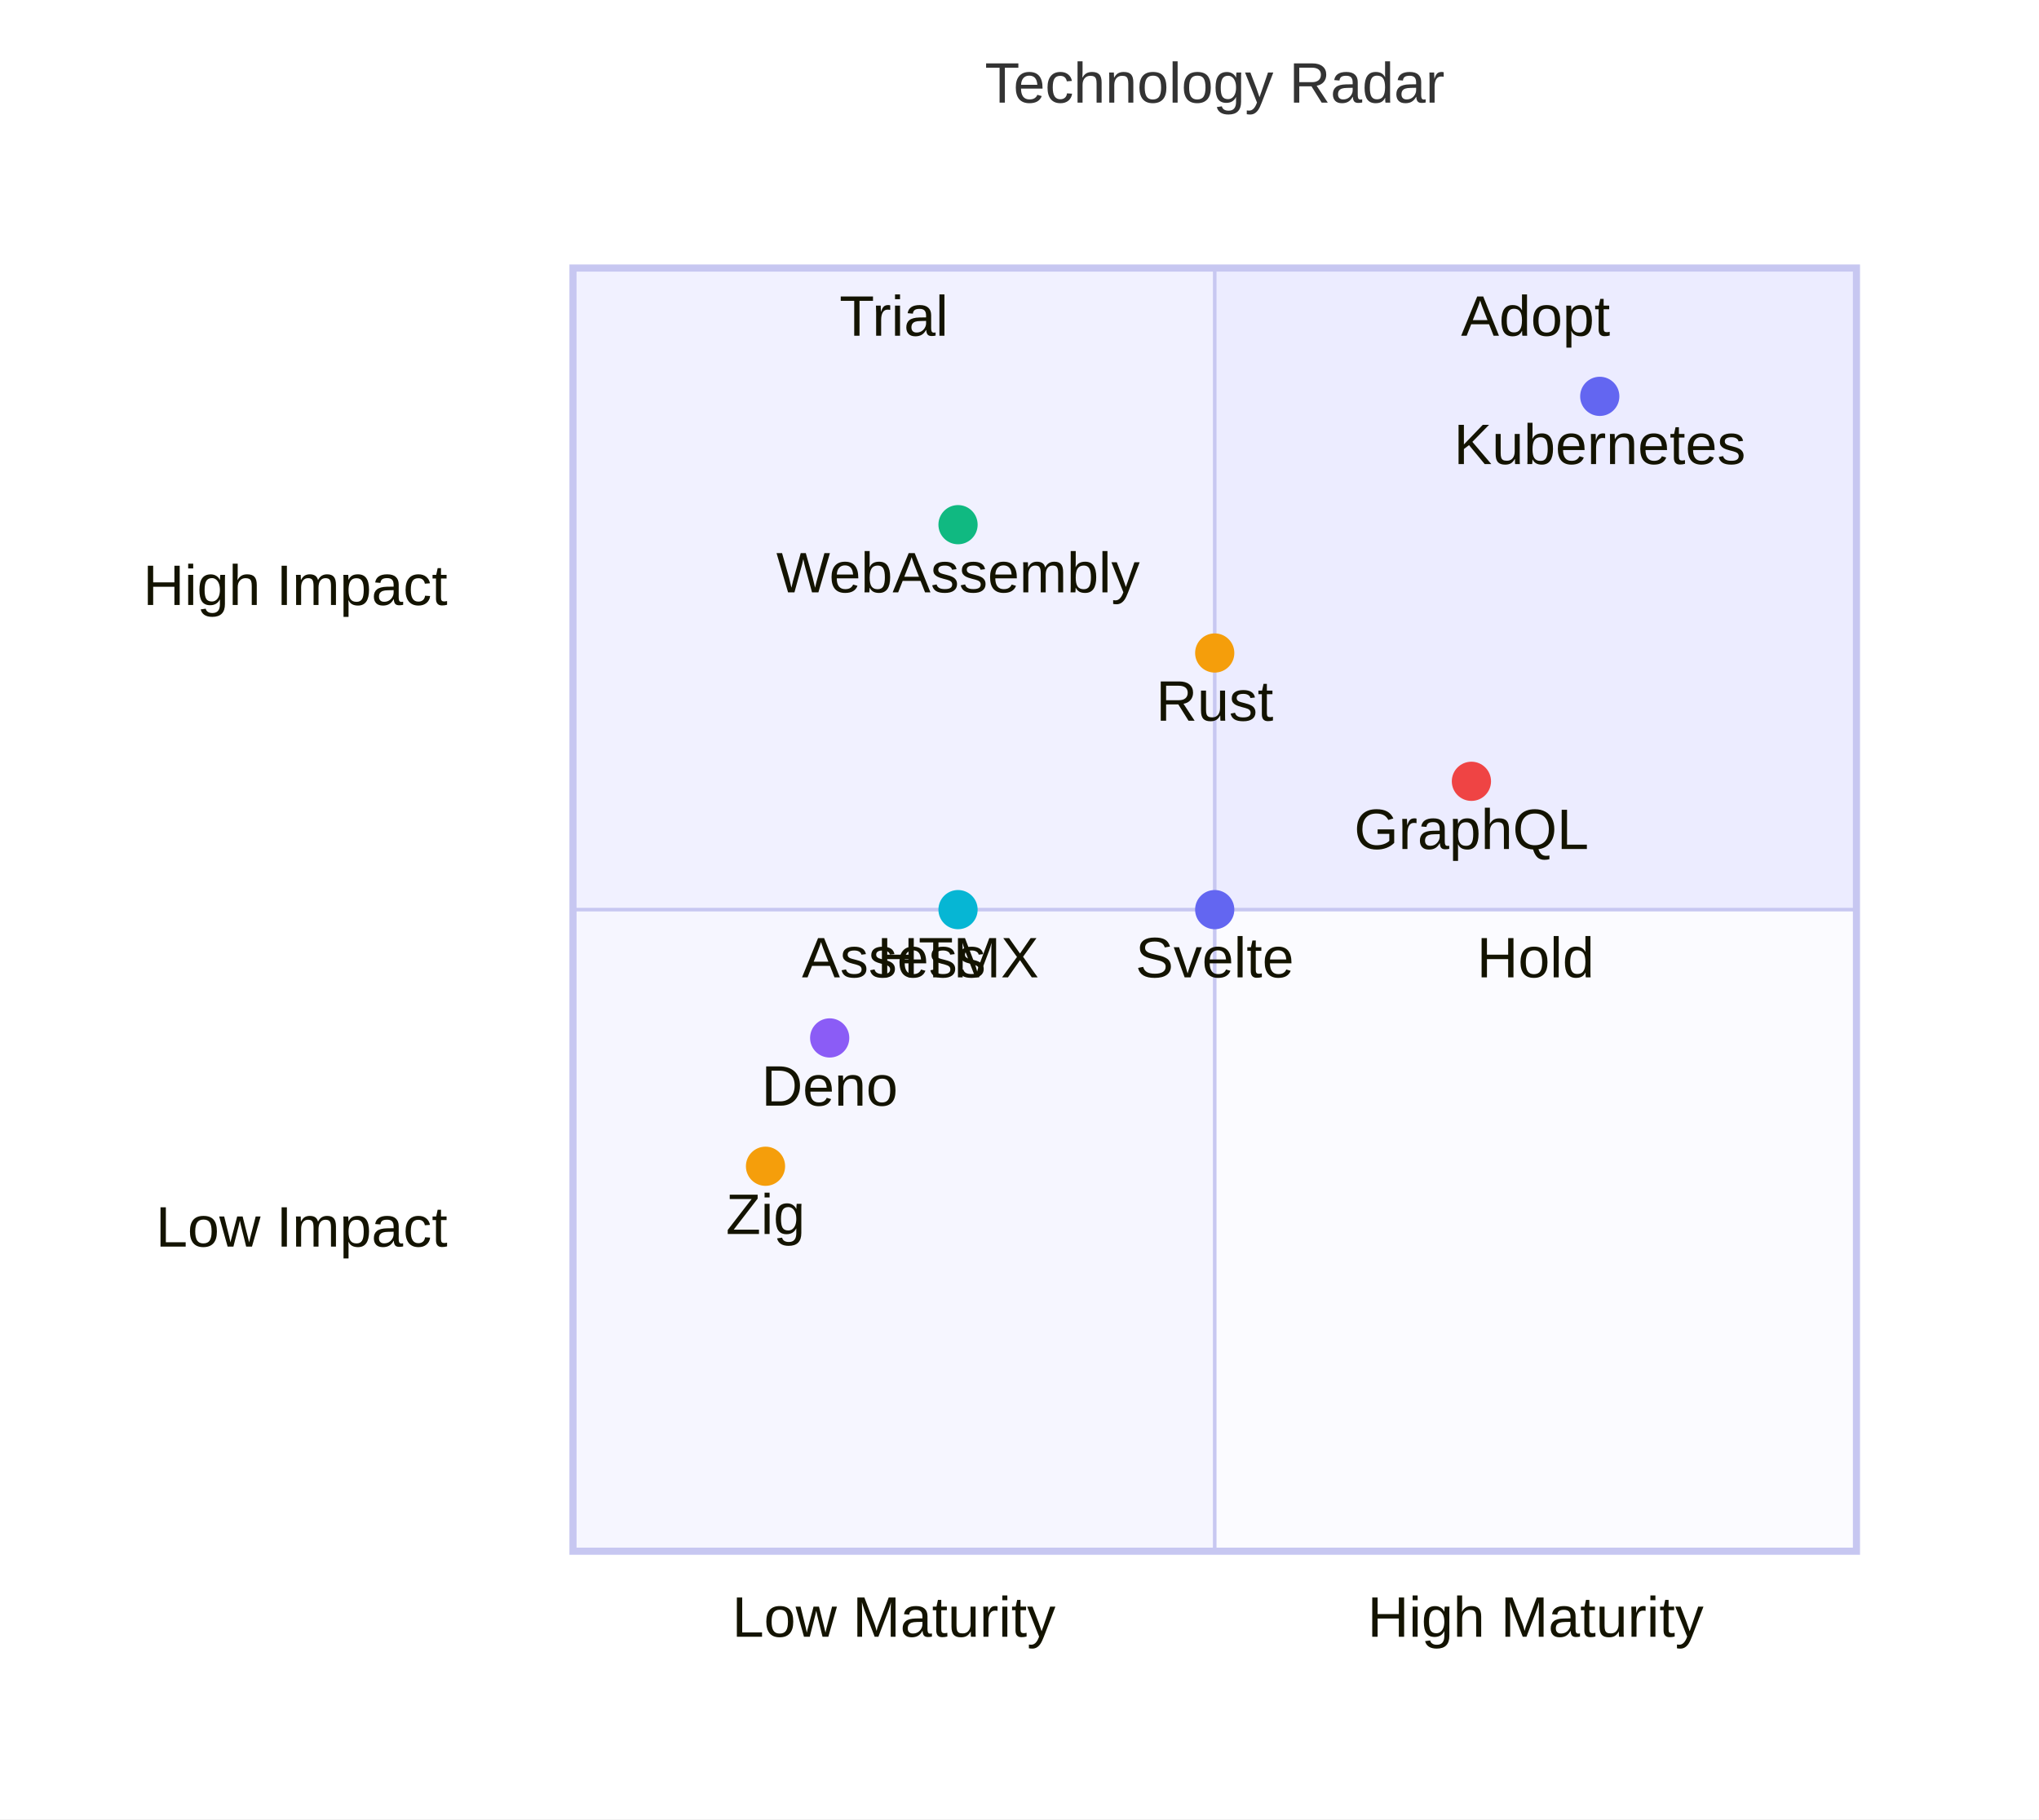
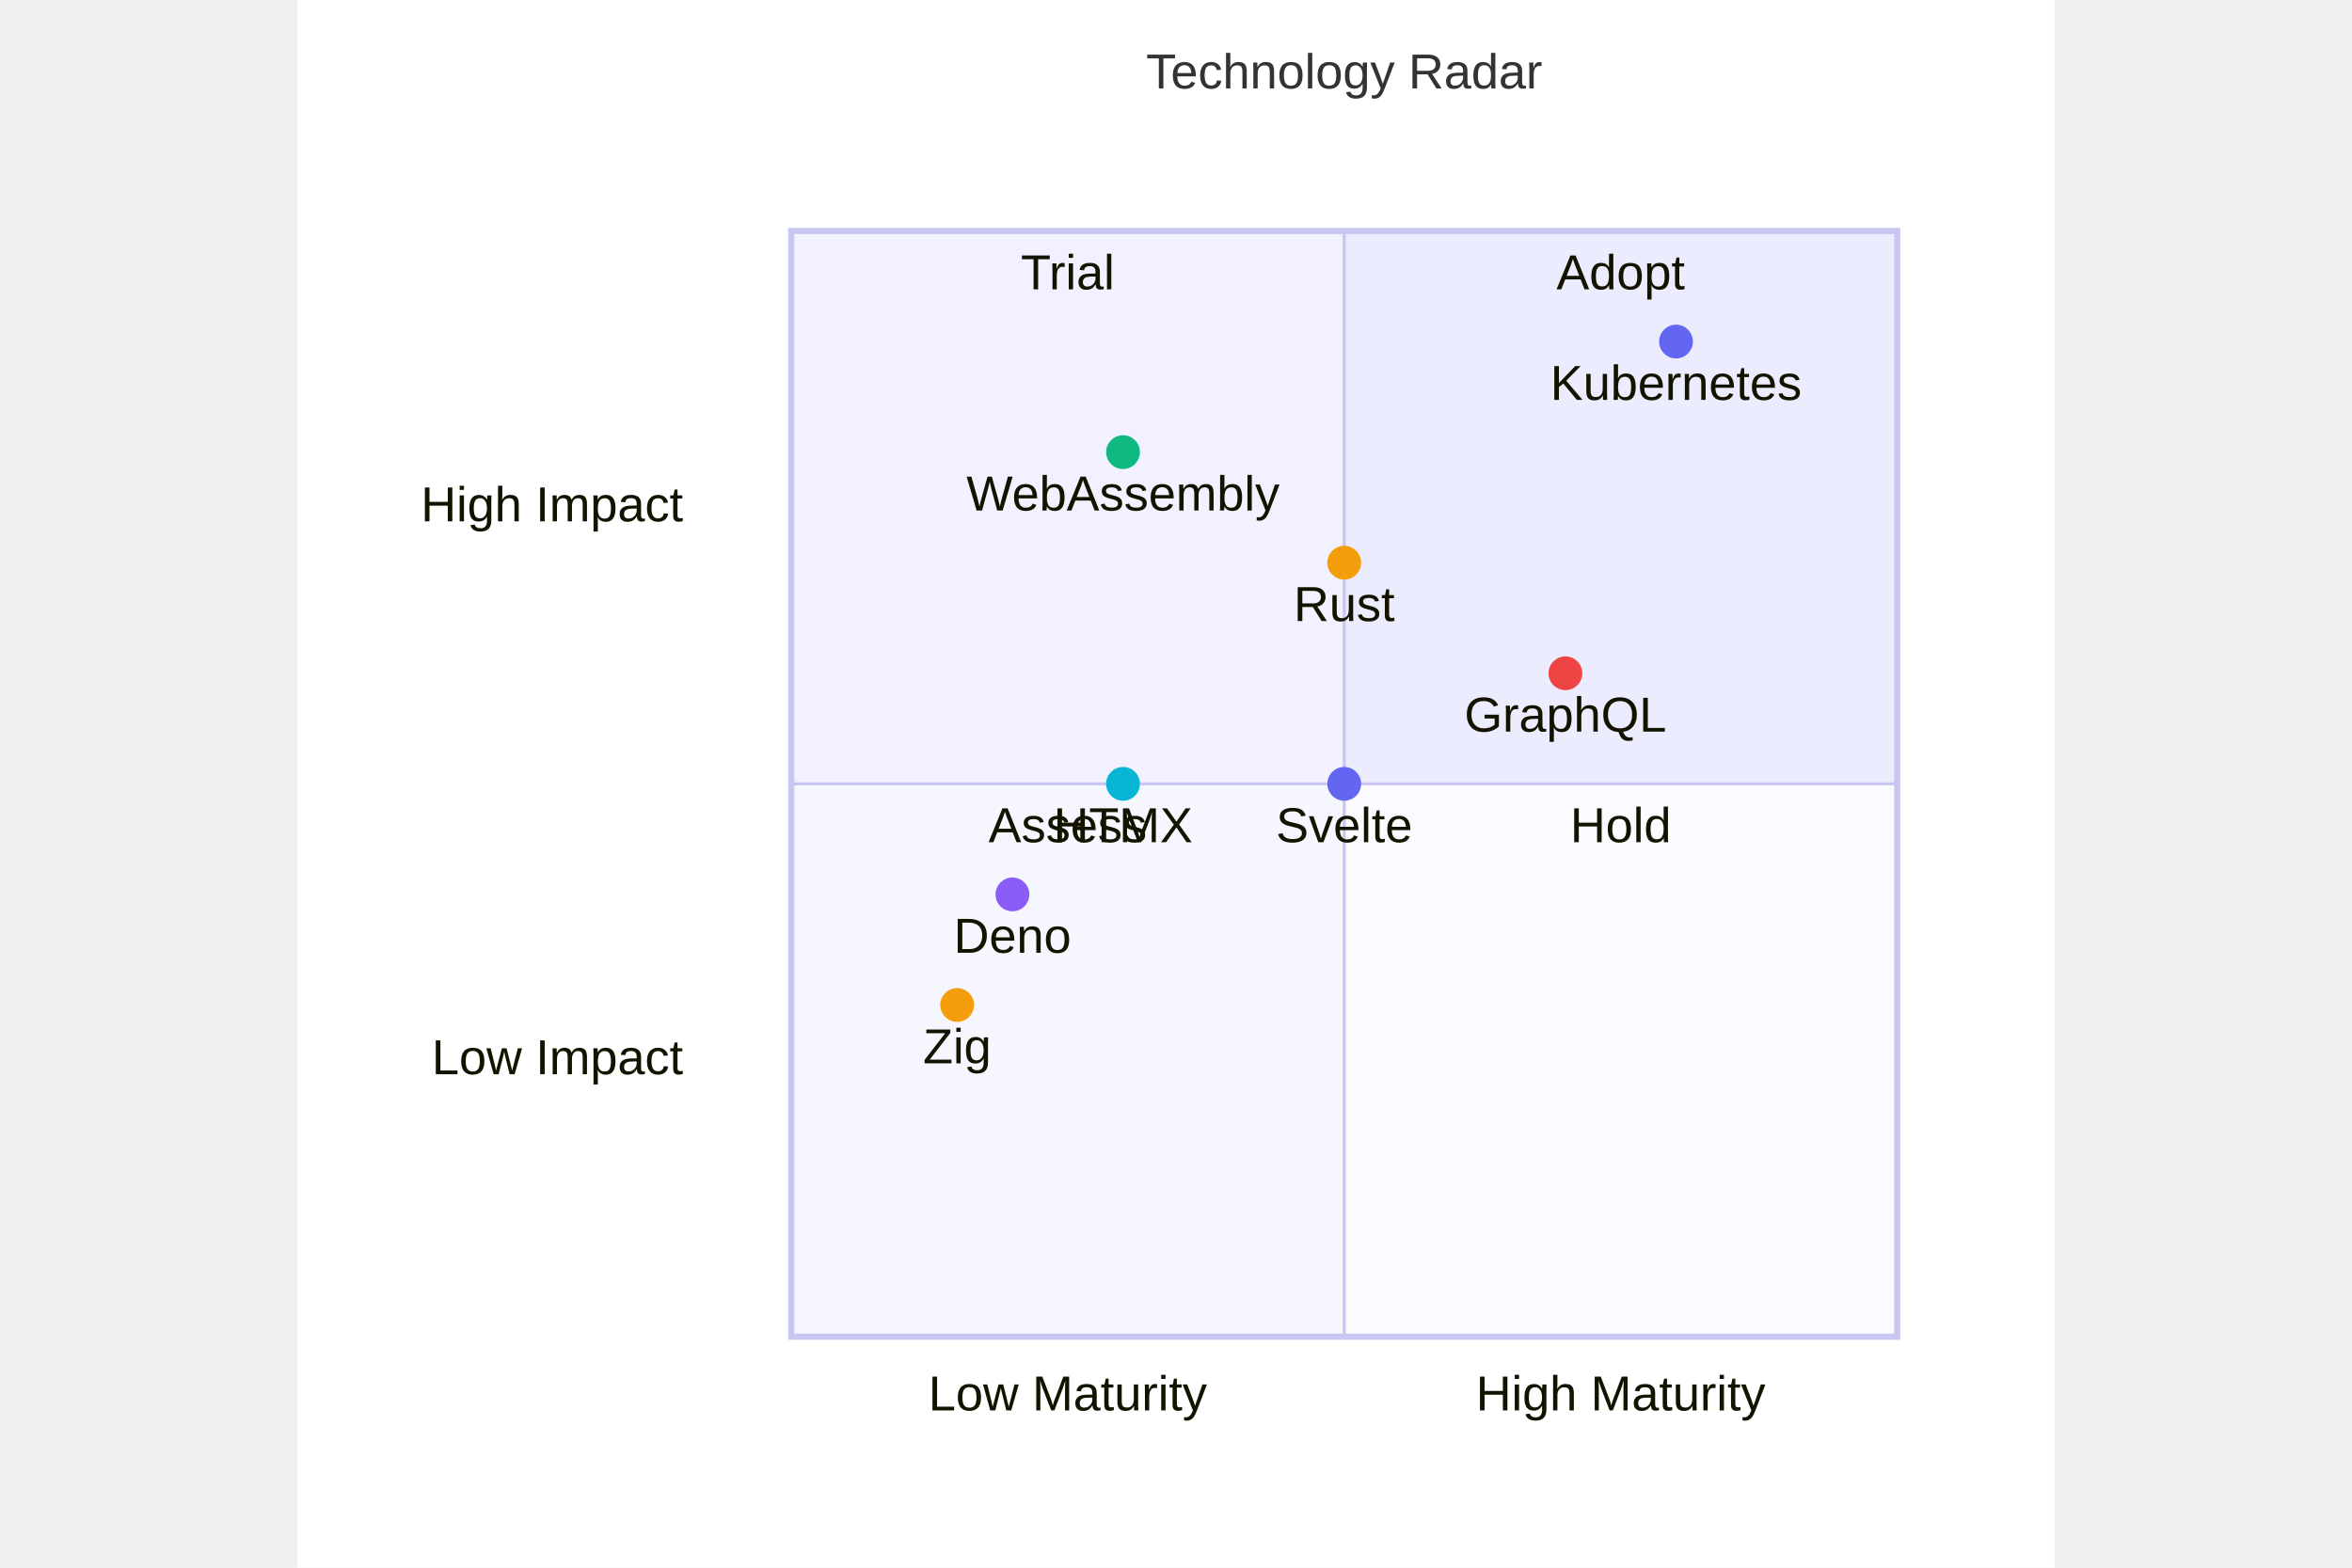
- <svg xmlns="http://www.w3.org/2000/svg" width="571.922" height="510.4" viewBox="0 0 571.922 510.4">
+ <svg xmlns="http://www.w3.org/2000/svg" width="1200" height="800" viewBox="0 0 571.922 510.4">
  <rect x="0" y="0" width="571.922" height="510.4" fill="#FFFFFF" />
  <defs>
    <marker id="arrow-0" viewBox="0 0 10 10" refX="5" refY="5" markerUnits="userSpaceOnUse" markerWidth="8" markerHeight="8" orient="auto">
      <path d="M 0 0 L 10 5 L 0 10 z" fill="#2F3B4D" stroke="#2F3B4D" stroke-width="1" stroke-dasharray="1,0" />
    </marker>
    <marker id="arrow-start-0" viewBox="0 0 10 10" refX="4.5" refY="5" markerUnits="userSpaceOnUse" markerWidth="8" markerHeight="8" orient="auto">
      <path d="M 0 5 L 10 10 L 10 0 z" fill="#2F3B4D" stroke="#2F3B4D" stroke-width="1" stroke-dasharray="1,0" />
    </marker>
  </defs>
  <rect x="340.72" y="75.20" width="180.00" height="180.00" fill="#ECECFF" />
  <rect x="160.72" y="75.20" width="180.00" height="180.00" fill="#f1f1ff" />
  <rect x="160.72" y="255.20" width="180.00" height="180.00" fill="#f6f6ff" />
  <rect x="340.72" y="255.20" width="180.00" height="180.00" fill="#fbfbff" />
  <rect x="160.72" y="75.20" width="360.00" height="360.00" fill="none" stroke="#c7c7f1" stroke-width="2" />
  <line x1="340.72" y1="75.20" x2="340.72" y2="435.20" stroke="#c7c7f1" stroke-width="1" />
  <line x1="160.72" y1="255.20" x2="520.72" y2="255.20" stroke="#c7c7f1" stroke-width="1" />
  <text x="340.72" y="28.80" text-anchor="middle" font-family="trebuchet ms,verdana,arial,Noto Color Emoji,Apple Color Emoji,Segoe UI Emoji,sans-serif" font-size="16" fill="#333333">
    <tspan x="340.72" dy="0.00">Technology Radar</tspan>
  </text>
  <text x="430.72" y="94.20" text-anchor="middle" font-family="trebuchet ms,verdana,arial,Noto Color Emoji,Apple Color Emoji,Segoe UI Emoji,sans-serif" font-size="16" fill="#131300">
    <tspan x="430.72" dy="0.00">Adopt</tspan>
  </text>
  <text x="250.72" y="94.20" text-anchor="middle" font-family="trebuchet ms,verdana,arial,Noto Color Emoji,Apple Color Emoji,Segoe UI Emoji,sans-serif" font-size="16" fill="#131300">
    <tspan x="250.72" dy="0.00">Trial</tspan>
  </text>
  <text x="250.72" y="274.20" text-anchor="middle" font-family="trebuchet ms,verdana,arial,Noto Color Emoji,Apple Color Emoji,Segoe UI Emoji,sans-serif" font-size="16" fill="#131300">
    <tspan x="250.72" dy="0.00">Assess</tspan>
  </text>
  <text x="430.72" y="274.20" text-anchor="middle" font-family="trebuchet ms,verdana,arial,Noto Color Emoji,Apple Color Emoji,Segoe UI Emoji,sans-serif" font-size="16" fill="#131300">
    <tspan x="430.72" dy="0.00">Hold</tspan>
  </text>
  <text x="250.72" y="459.20" text-anchor="middle" font-family="trebuchet ms,verdana,arial,Noto Color Emoji,Apple Color Emoji,Segoe UI Emoji,sans-serif" font-size="16" fill="#131300">
    <tspan x="250.72" dy="0.00">Low Maturity</tspan>
  </text>
  <text x="430.72" y="459.20" text-anchor="middle" font-family="trebuchet ms,verdana,arial,Noto Color Emoji,Apple Color Emoji,Segoe UI Emoji,sans-serif" font-size="16" fill="#131300">
    <tspan x="430.72" dy="0.00">High Maturity</tspan>
  </text>
  <text x="125.52" y="345.20" text-anchor="end" dominant-baseline="middle" font-family="trebuchet ms,verdana,arial,Noto Color Emoji,Apple Color Emoji,Segoe UI Emoji,sans-serif" font-size="16" fill="#131300">
    <tspan>Low Impact</tspan>
  </text>
  <text x="125.52" y="165.20" text-anchor="end" dominant-baseline="middle" font-family="trebuchet ms,verdana,arial,Noto Color Emoji,Apple Color Emoji,Segoe UI Emoji,sans-serif" font-size="16" fill="#131300">
    <tspan>High Impact</tspan>
  </text>
  <circle cx="448.72" cy="111.20" r="5" fill="#6366f1" stroke="#6366f1" stroke-width="1" />
  <text x="448.72" y="130.20" text-anchor="middle" font-family="trebuchet ms,verdana,arial,Noto Color Emoji,Apple Color Emoji,Segoe UI Emoji,sans-serif" font-size="16" fill="#131300">
    <tspan x="448.72" dy="0.00">Kubernetes</tspan>
  </text>
  <circle cx="340.72" cy="183.20" r="5" fill="#f59e0b" stroke="#f59e0b" stroke-width="1" />
  <text x="340.72" y="202.20" text-anchor="middle" font-family="trebuchet ms,verdana,arial,Noto Color Emoji,Apple Color Emoji,Segoe UI Emoji,sans-serif" font-size="16" fill="#131300">
    <tspan x="340.72" dy="0.00">Rust</tspan>
  </text>
  <circle cx="268.72" cy="147.20" r="5" fill="#10b981" stroke="#10b981" stroke-width="1" />
  <text x="268.72" y="166.20" text-anchor="middle" font-family="trebuchet ms,verdana,arial,Noto Color Emoji,Apple Color Emoji,Segoe UI Emoji,sans-serif" font-size="16" fill="#131300">
    <tspan x="268.72" dy="0.00">WebAssembly</tspan>
  </text>
  <circle cx="412.72" cy="219.20" r="5" fill="#ef4444" stroke="#ef4444" stroke-width="1" />
  <text x="412.72" y="238.20" text-anchor="middle" font-family="trebuchet ms,verdana,arial,Noto Color Emoji,Apple Color Emoji,Segoe UI Emoji,sans-serif" font-size="16" fill="#131300">
    <tspan x="412.72" dy="0.00">GraphQL</tspan>
  </text>
  <circle cx="232.72" cy="291.20" r="5" fill="#8b5cf6" stroke="#8b5cf6" stroke-width="1" />
  <text x="232.72" y="310.20" text-anchor="middle" font-family="trebuchet ms,verdana,arial,Noto Color Emoji,Apple Color Emoji,Segoe UI Emoji,sans-serif" font-size="16" fill="#131300">
    <tspan x="232.72" dy="0.00">Deno</tspan>
  </text>
  <circle cx="268.72" cy="255.20" r="5" fill="#06b6d4" stroke="#06b6d4" stroke-width="1" />
  <text x="268.72" y="274.20" text-anchor="middle" font-family="trebuchet ms,verdana,arial,Noto Color Emoji,Apple Color Emoji,Segoe UI Emoji,sans-serif" font-size="16" fill="#131300">
    <tspan x="268.72" dy="0.00">HTMX</tspan>
  </text>
  <circle cx="340.72" cy="255.20" r="5" fill="#6366f1" stroke="#6366f1" stroke-width="1" />
  <text x="340.72" y="274.20" text-anchor="middle" font-family="trebuchet ms,verdana,arial,Noto Color Emoji,Apple Color Emoji,Segoe UI Emoji,sans-serif" font-size="16" fill="#131300">
    <tspan x="340.72" dy="0.00">Svelte</tspan>
  </text>
  <circle cx="214.72" cy="327.20" r="5" fill="#f59e0b" stroke="#f59e0b" stroke-width="1" />
  <text x="214.72" y="346.20" text-anchor="middle" font-family="trebuchet ms,verdana,arial,Noto Color Emoji,Apple Color Emoji,Segoe UI Emoji,sans-serif" font-size="16" fill="#131300">
    <tspan x="214.72" dy="0.00">Zig</tspan>
  </text>
</svg>
